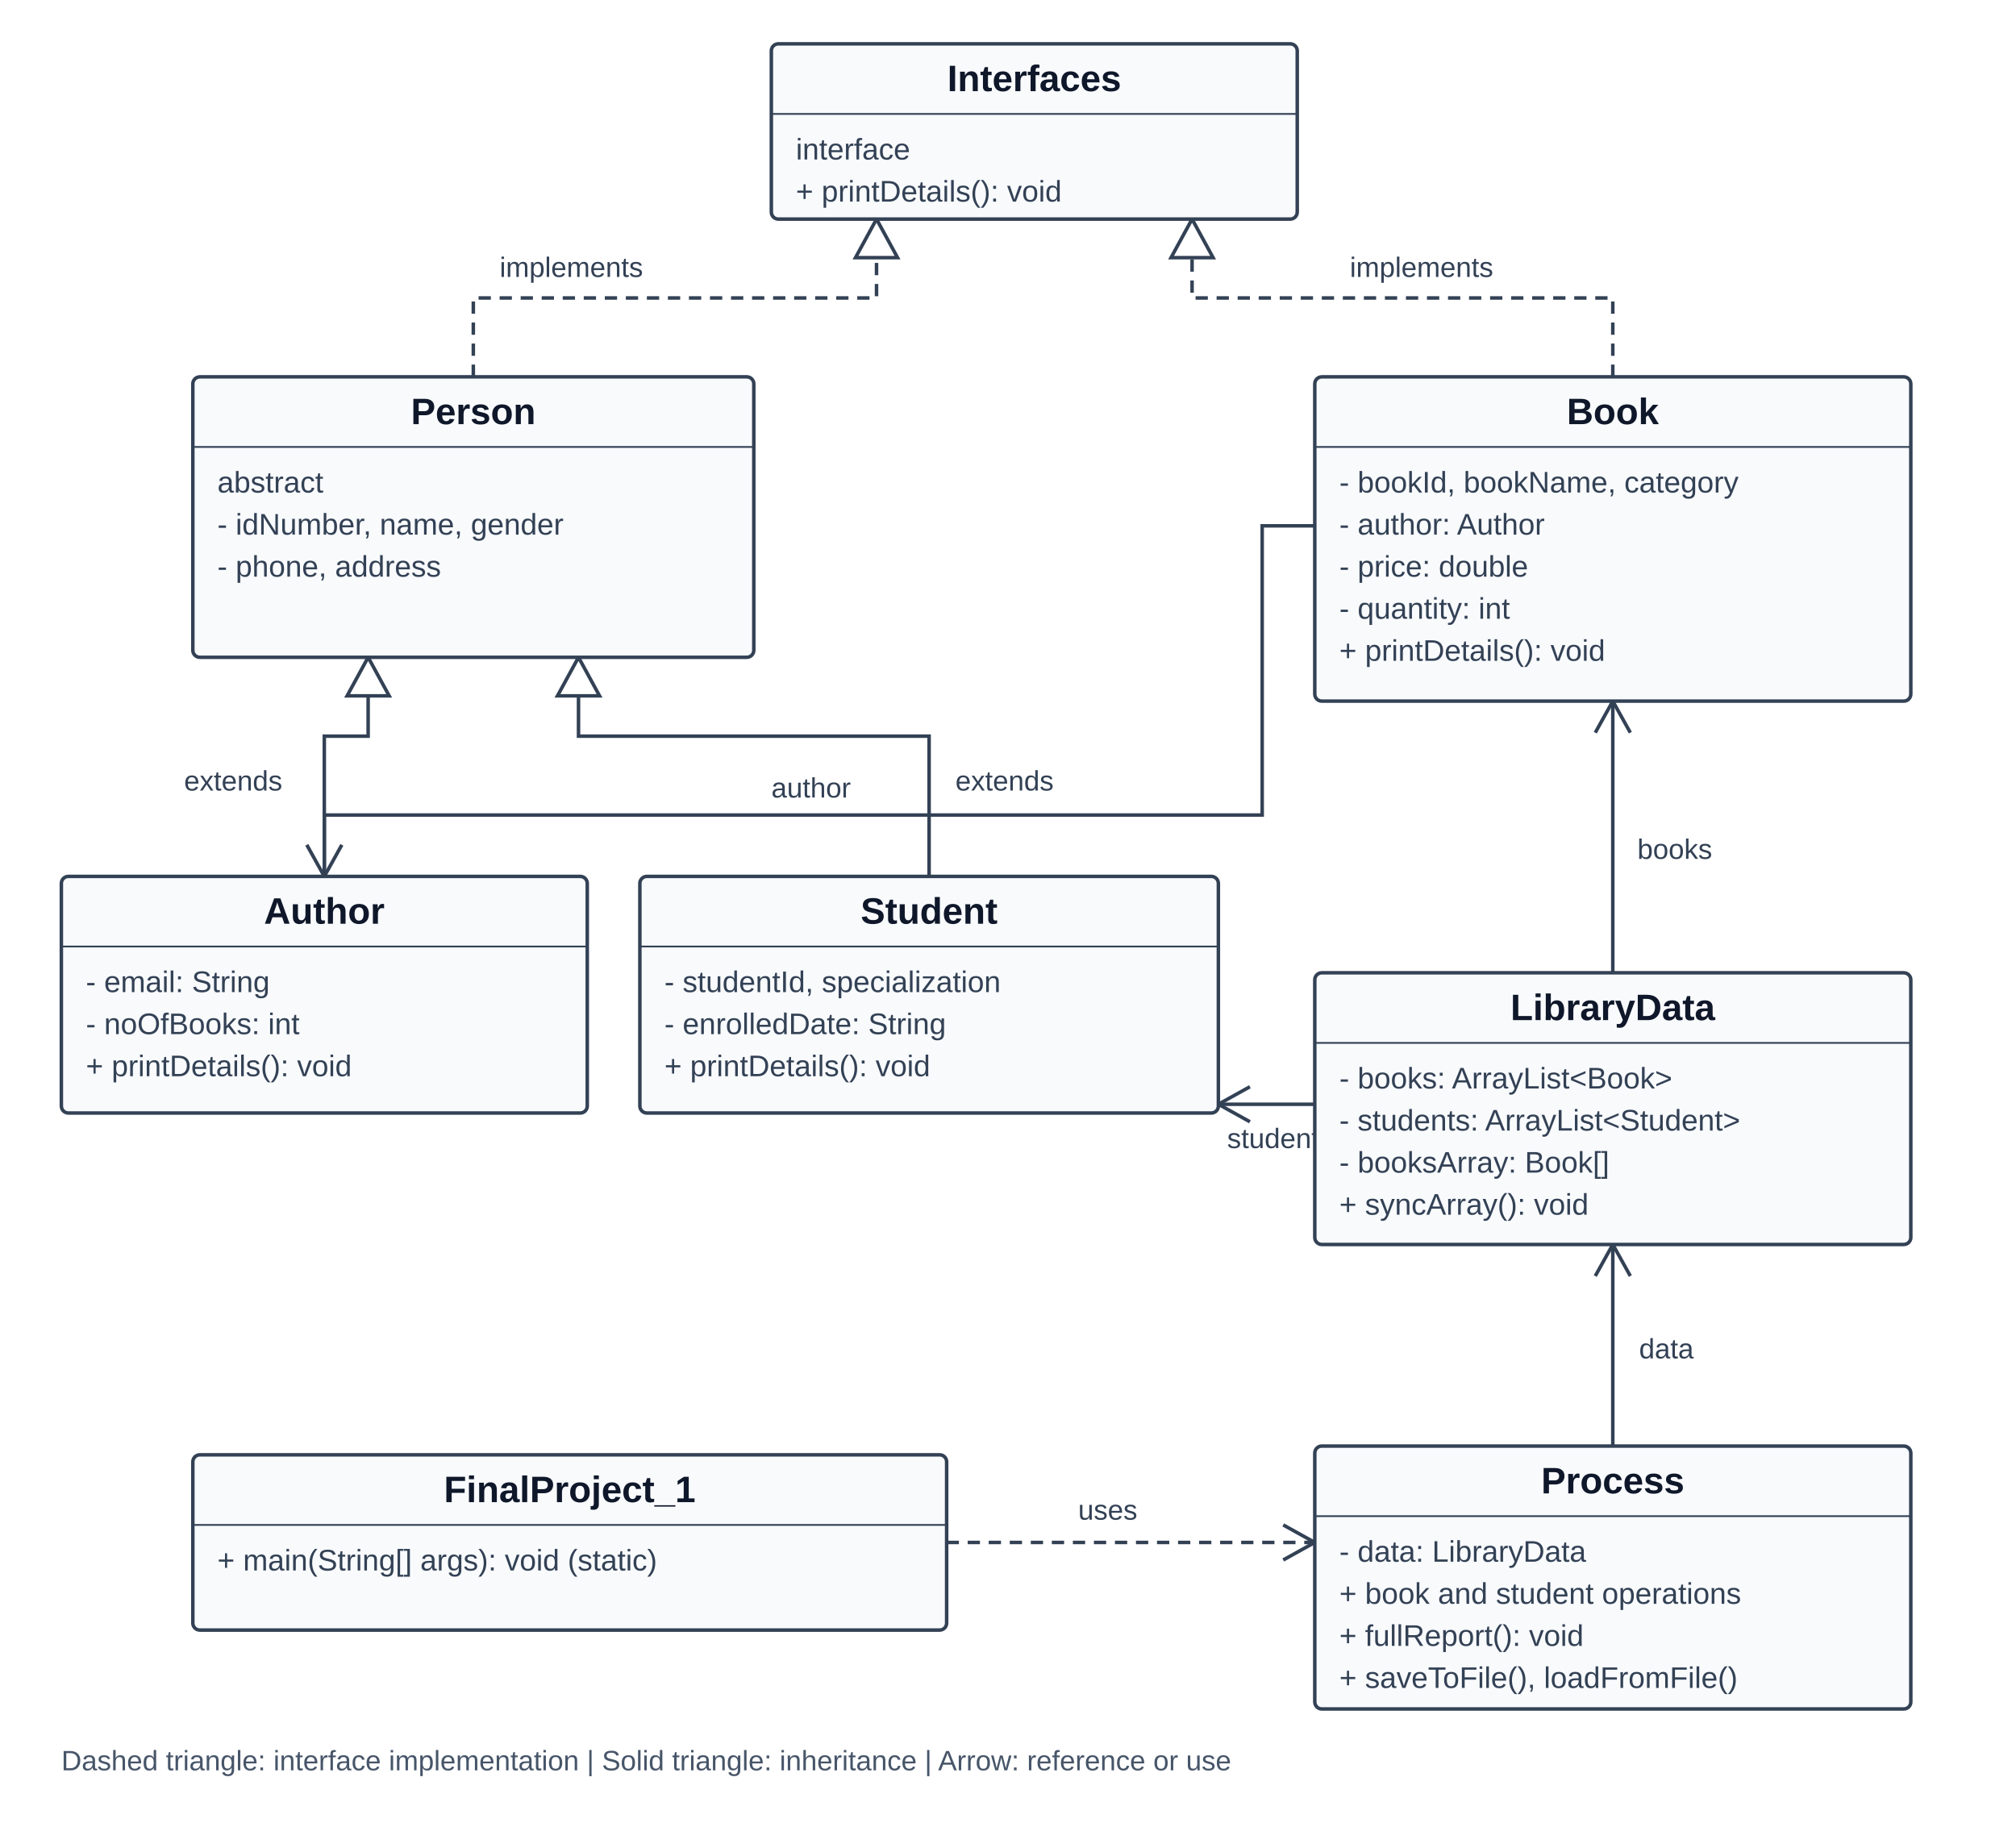
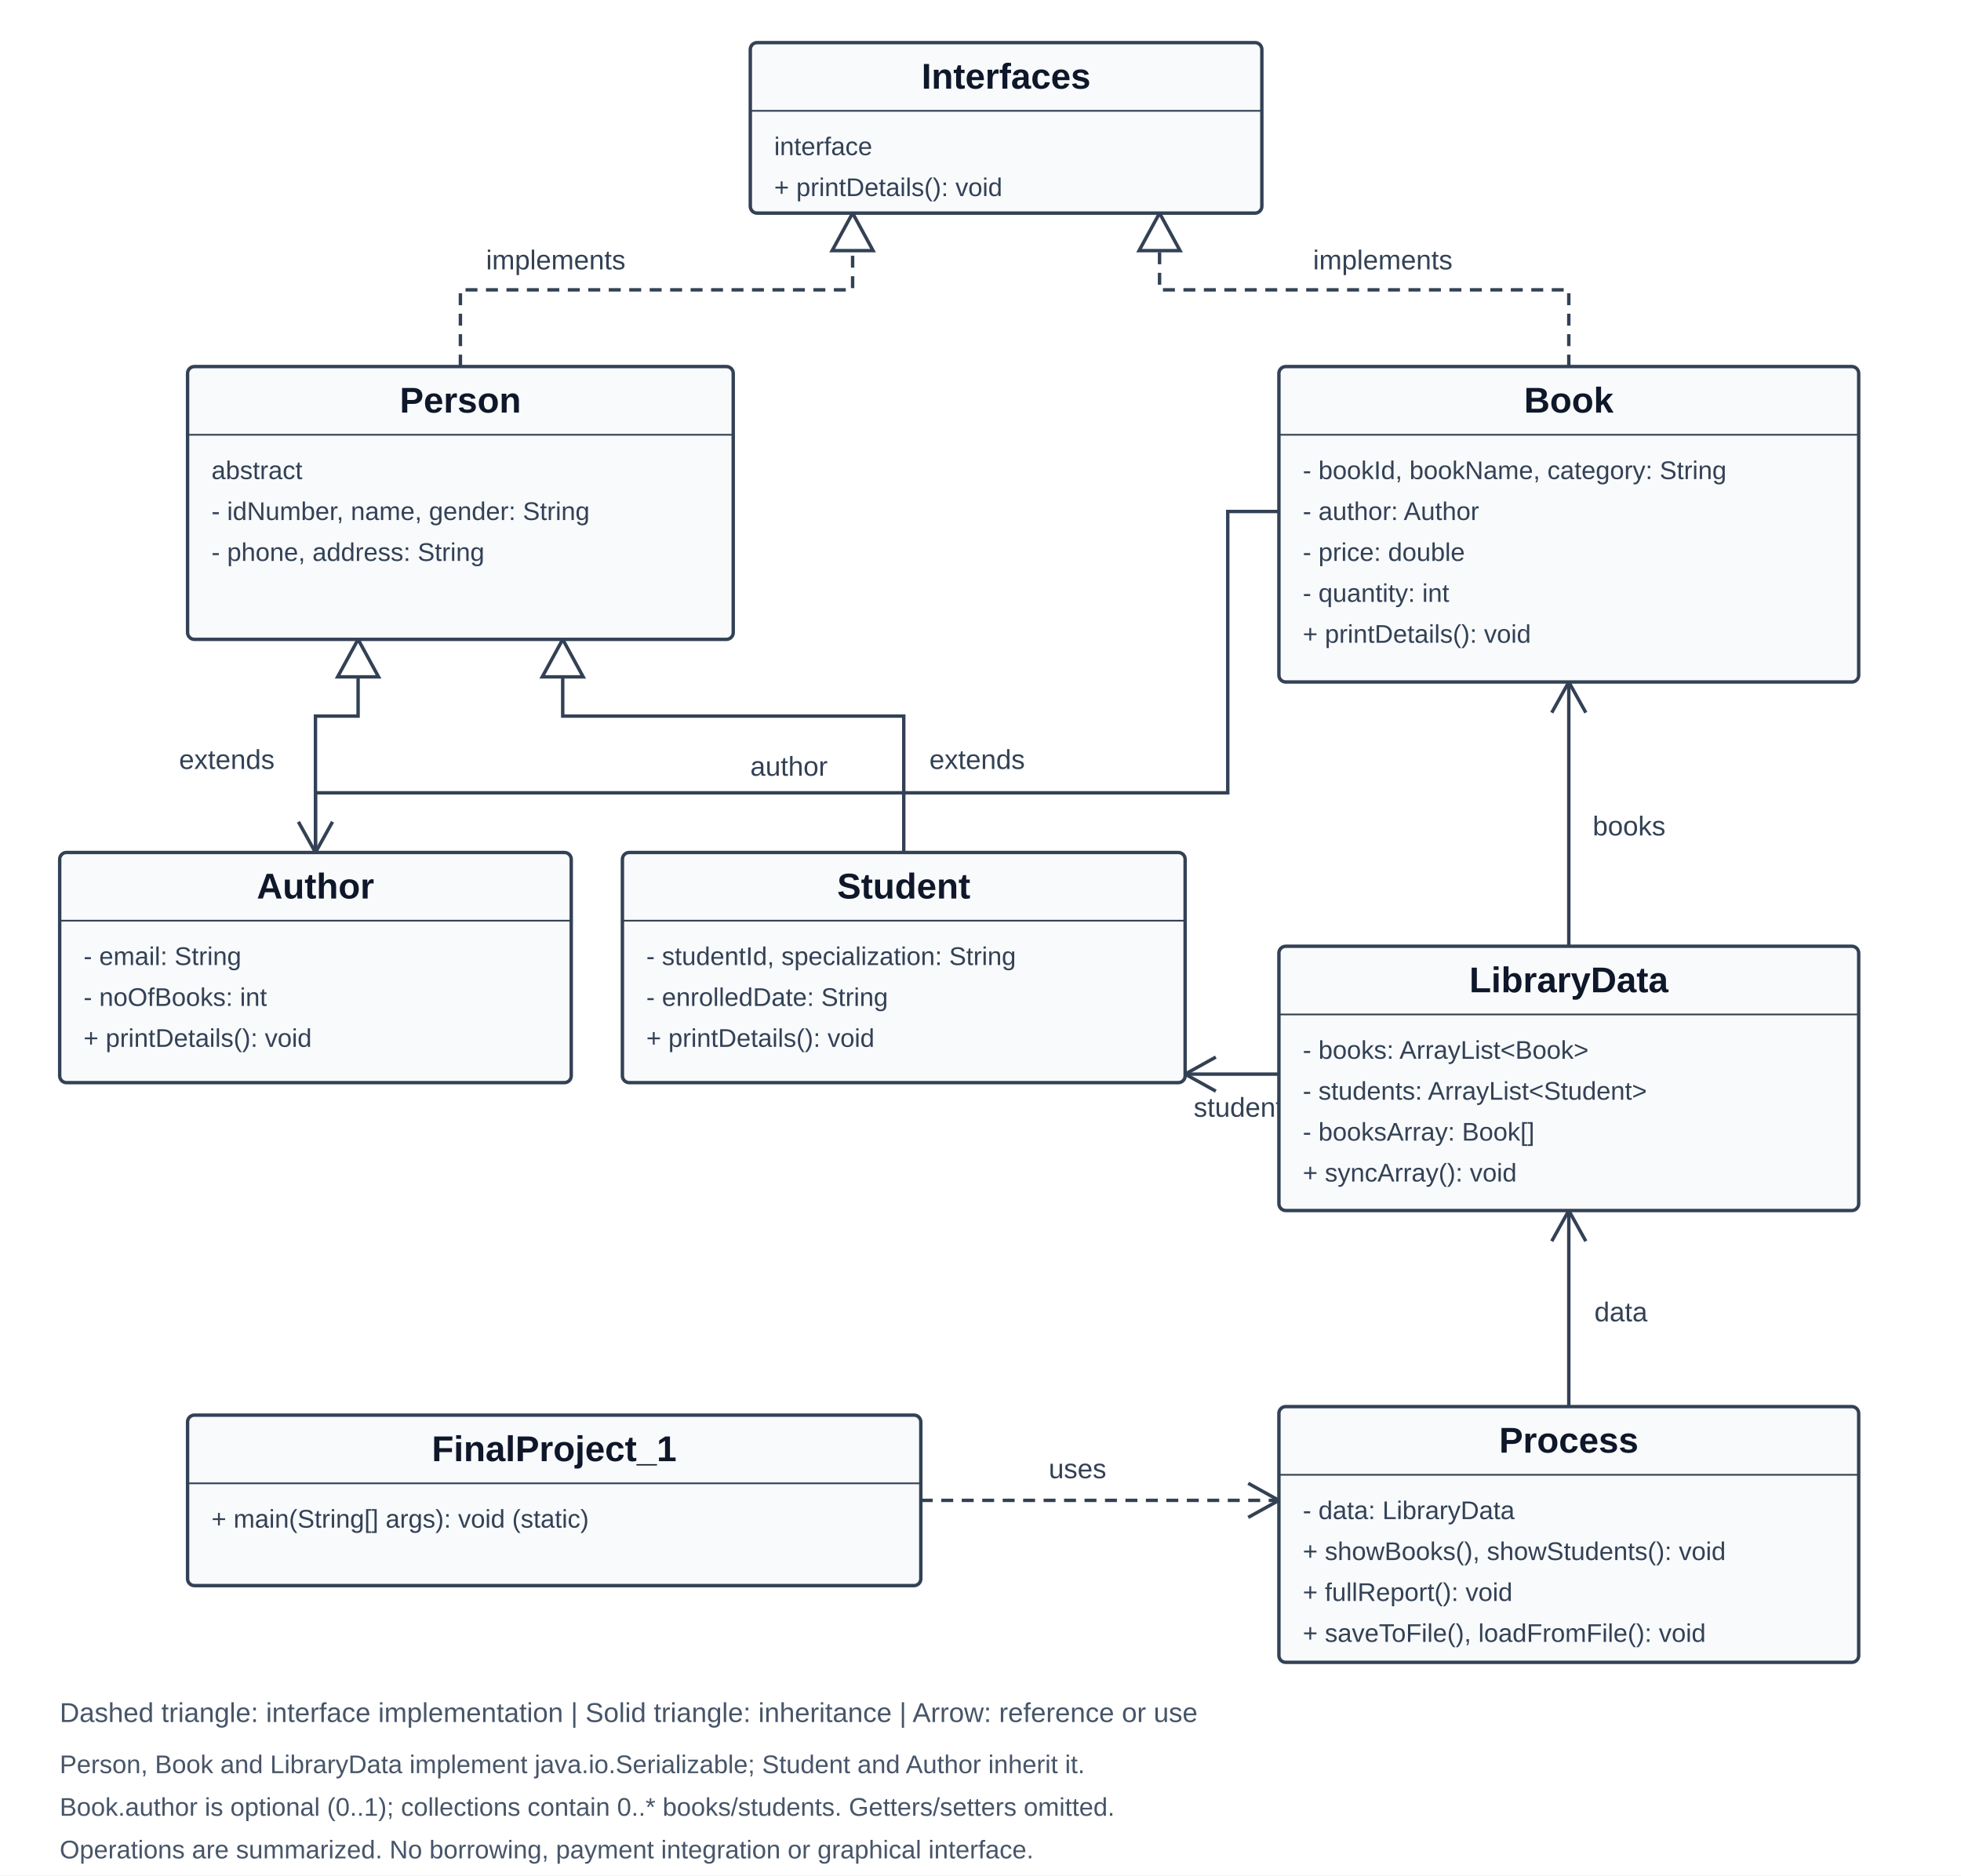
- <svg xmlns="http://www.w3.org/2000/svg" width="1150" height="1040" viewBox="0 0 1150 1040">
-   <rect width="1150" height="1040" fill="#ffffff" />
+ <svg xmlns="http://www.w3.org/2000/svg" width="1150" height="1100" viewBox="0 0 1150 1100">
+   <rect width="1150" height="1100" fill="#ffffff" />
  <defs>
    <marker id="triangle" markerWidth="14" markerHeight="14" refX="12" refY="7" orient="auto">
      <path d="M1,1 L12,7 L1,13 Z" fill="white" stroke="#334155" />
    </marker>
    <marker id="arrow" markerWidth="12" markerHeight="12" refX="10" refY="6" orient="auto">
      <path d="M1,1 L10,6 L1,11" fill="none" stroke="#334155" />
    </marker>
  </defs>
  <path d="M270 215 L270 170 L500 170 L500 125" fill="none" stroke="#334155" stroke-width="2" marker-end="url(#triangle)" stroke-dasharray="7 5" />
  <text x="285" y="158" font-family="Arial, sans-serif" font-size="16" fill="#334155">implements</text>
  <path d="M920 215 L920 170 L680 170 L680 125" fill="none" stroke="#334155" stroke-width="2" marker-end="url(#triangle)" stroke-dasharray="7 5" />
  <text x="770" y="158" font-family="Arial, sans-serif" font-size="16" fill="#334155">implements</text>
  <path d="M185 500 L185 420 L210 420 L210 375" fill="none" stroke="#334155" stroke-width="2" marker-end="url(#triangle)" />
  <text x="105" y="451" font-family="Arial, sans-serif" font-size="16" fill="#334155">extends</text>
  <path d="M530 500 L530 420 L330 420 L330 375" fill="none" stroke="#334155" stroke-width="2" marker-end="url(#triangle)" />
  <text x="545" y="451" font-family="Arial, sans-serif" font-size="16" fill="#334155">extends</text>
  <path d="M750 300 L720 300 L720 465 L185 465 L185 500" fill="none" stroke="#334155" stroke-width="2" marker-end="url(#arrow)" />
  <text x="440" y="455" font-family="Arial, sans-serif" font-size="16" fill="#334155">author</text>
  <path d="M920 555 L920 400" fill="none" stroke="#334155" stroke-width="2" marker-end="url(#arrow)" />
  <text x="934" y="490" font-family="Arial, sans-serif" font-size="16" fill="#334155">books</text>
  <path d="M750 630 L695 630" fill="none" stroke="#334155" stroke-width="2" marker-end="url(#arrow)" />
  <text x="700" y="655" font-family="Arial, sans-serif" font-size="16" fill="#334155">students</text>
  <path d="M920 825 L920 710" fill="none" stroke="#334155" stroke-width="2" marker-end="url(#arrow)" />
  <text x="935" y="775" font-family="Arial, sans-serif" font-size="16" fill="#334155">data</text>
  <path d="M540 880 L750 880" fill="none" stroke="#334155" stroke-width="2" marker-end="url(#arrow)" stroke-dasharray="7 5" />
  <text x="615" y="867" font-family="Arial, sans-serif" font-size="16" fill="#334155">uses</text>
  <g font-family="Arial, sans-serif">
    <rect x="440" y="25" width="300" height="100" rx="4" fill="#f8fafc" stroke="#334155" stroke-width="2" />
    <path d="M440 65 H740" stroke="#334155" />
    <text x="590" y="52" text-anchor="middle" font-size="21" font-weight="bold" fill="#0f172a">Interfaces</text>
-     <text x="454" y="91" font-size="17" fill="#334155">interface</text>
-     <text x="454" y="115" font-size="17" fill="#334155">+ printDetails(): void</text>
+     <text x="454" y="91" font-size="15" fill="#334155">interface</text>
+     <text x="454" y="115" font-size="15" fill="#334155">+ printDetails(): void</text>
  </g>
  <g font-family="Arial, sans-serif">
    <rect x="110" y="215" width="320" height="160" rx="4" fill="#f8fafc" stroke="#334155" stroke-width="2" />
    <path d="M110 255 H430" stroke="#334155" />
    <text x="270" y="242" text-anchor="middle" font-size="21" font-weight="bold" fill="#0f172a">Person</text>
-     <text x="124" y="281" font-size="17" fill="#334155">abstract</text>
-     <text x="124" y="305" font-size="17" fill="#334155">- idNumber, name, gender</text>
-     <text x="124" y="329" font-size="17" fill="#334155">- phone, address</text>
+     <text x="124" y="281" font-size="15" fill="#334155">abstract</text>
+     <text x="124" y="305" font-size="15" fill="#334155">- idNumber, name, gender: String</text>
+     <text x="124" y="329" font-size="15" fill="#334155">- phone, address: String</text>
  </g>
  <g font-family="Arial, sans-serif">
    <rect x="750" y="215" width="340" height="185" rx="4" fill="#f8fafc" stroke="#334155" stroke-width="2" />
    <path d="M750 255 H1090" stroke="#334155" />
    <text x="920" y="242" text-anchor="middle" font-size="21" font-weight="bold" fill="#0f172a">Book</text>
-     <text x="764" y="281" font-size="17" fill="#334155">- bookId, bookName, category</text>
-     <text x="764" y="305" font-size="17" fill="#334155">- author: Author</text>
-     <text x="764" y="329" font-size="17" fill="#334155">- price: double</text>
-     <text x="764" y="353" font-size="17" fill="#334155">- quantity: int</text>
-     <text x="764" y="377" font-size="17" fill="#334155">+ printDetails(): void</text>
+     <text x="764" y="281" font-size="15" fill="#334155">- bookId, bookName, category: String</text>
+     <text x="764" y="305" font-size="15" fill="#334155">- author: Author</text>
+     <text x="764" y="329" font-size="15" fill="#334155">- price: double</text>
+     <text x="764" y="353" font-size="15" fill="#334155">- quantity: int</text>
+     <text x="764" y="377" font-size="15" fill="#334155">+ printDetails(): void</text>
  </g>
  <g font-family="Arial, sans-serif">
    <rect x="35" y="500" width="300" height="135" rx="4" fill="#f8fafc" stroke="#334155" stroke-width="2" />
    <path d="M35 540 H335" stroke="#334155" />
    <text x="185" y="527" text-anchor="middle" font-size="21" font-weight="bold" fill="#0f172a">Author</text>
-     <text x="49" y="566" font-size="17" fill="#334155">- email: String</text>
-     <text x="49" y="590" font-size="17" fill="#334155">- noOfBooks: int</text>
-     <text x="49" y="614" font-size="17" fill="#334155">+ printDetails(): void</text>
+     <text x="49" y="566" font-size="15" fill="#334155">- email: String</text>
+     <text x="49" y="590" font-size="15" fill="#334155">- noOfBooks: int</text>
+     <text x="49" y="614" font-size="15" fill="#334155">+ printDetails(): void</text>
  </g>
  <g font-family="Arial, sans-serif">
    <rect x="365" y="500" width="330" height="135" rx="4" fill="#f8fafc" stroke="#334155" stroke-width="2" />
    <path d="M365 540 H695" stroke="#334155" />
    <text x="530" y="527" text-anchor="middle" font-size="21" font-weight="bold" fill="#0f172a">Student</text>
-     <text x="379" y="566" font-size="17" fill="#334155">- studentId, specialization</text>
-     <text x="379" y="590" font-size="17" fill="#334155">- enrolledDate: String</text>
-     <text x="379" y="614" font-size="17" fill="#334155">+ printDetails(): void</text>
+     <text x="379" y="566" font-size="15" fill="#334155">- studentId, specialization: String</text>
+     <text x="379" y="590" font-size="15" fill="#334155">- enrolledDate: String</text>
+     <text x="379" y="614" font-size="15" fill="#334155">+ printDetails(): void</text>
  </g>
  <g font-family="Arial, sans-serif">
    <rect x="750" y="555" width="340" height="155" rx="4" fill="#f8fafc" stroke="#334155" stroke-width="2" />
    <path d="M750 595 H1090" stroke="#334155" />
    <text x="920" y="582" text-anchor="middle" font-size="21" font-weight="bold" fill="#0f172a">LibraryData</text>
-     <text x="764" y="621" font-size="17" fill="#334155">- books: ArrayList&lt;Book&gt;</text>
-     <text x="764" y="645" font-size="17" fill="#334155">- students: ArrayList&lt;Student&gt;</text>
-     <text x="764" y="669" font-size="17" fill="#334155">- booksArray: Book[]</text>
-     <text x="764" y="693" font-size="17" fill="#334155">+ syncArray(): void</text>
+     <text x="764" y="621" font-size="15" fill="#334155">- books: ArrayList&lt;Book&gt;</text>
+     <text x="764" y="645" font-size="15" fill="#334155">- students: ArrayList&lt;Student&gt;</text>
+     <text x="764" y="669" font-size="15" fill="#334155">- booksArray: Book[]</text>
+     <text x="764" y="693" font-size="15" fill="#334155">+ syncArray(): void</text>
  </g>
  <g font-family="Arial, sans-serif">
    <rect x="750" y="825" width="340" height="150" rx="4" fill="#f8fafc" stroke="#334155" stroke-width="2" />
    <path d="M750 865 H1090" stroke="#334155" />
    <text x="920" y="852" text-anchor="middle" font-size="21" font-weight="bold" fill="#0f172a">Process</text>
-     <text x="764" y="891" font-size="17" fill="#334155">- data: LibraryData</text>
-     <text x="764" y="915" font-size="17" fill="#334155">+ book and student operations</text>
-     <text x="764" y="939" font-size="17" fill="#334155">+ fullReport(): void</text>
-     <text x="764" y="963" font-size="17" fill="#334155">+ saveToFile(), loadFromFile()</text>
+     <text x="764" y="891" font-size="15" fill="#334155">- data: LibraryData</text>
+     <text x="764" y="915" font-size="15" fill="#334155">+ showBooks(), showStudents(): void</text>
+     <text x="764" y="939" font-size="15" fill="#334155">+ fullReport(): void</text>
+     <text x="764" y="963" font-size="15" fill="#334155">+ saveToFile(), loadFromFile(): void</text>
  </g>
  <g font-family="Arial, sans-serif">
    <rect x="110" y="830" width="430" height="100" rx="4" fill="#f8fafc" stroke="#334155" stroke-width="2" />
    <path d="M110 870 H540" stroke="#334155" />
    <text x="325" y="857" text-anchor="middle" font-size="21" font-weight="bold" fill="#0f172a">FinalProject_1</text>
-     <text x="124" y="896" font-size="17" fill="#334155">+ main(String[] args): void (static)</text>
+     <text x="124" y="896" font-size="15" fill="#334155">+ main(String[] args): void (static)</text>
  </g>
  <text x="35" y="1010" font-family="Arial, sans-serif" font-size="16" fill="#475569">Dashed triangle: interface implementation | Solid triangle: inheritance | Arrow: reference or use</text>
+   <text x="35" y="1040" font-family="Arial, sans-serif" font-size="15" fill="#475569">Person, Book and LibraryData implement java.io.Serializable; Student and Author inherit it.</text>
+   <text x="35" y="1065" font-family="Arial, sans-serif" font-size="15" fill="#475569">Book.author is optional (0..1); collections contain 0..* books/students. Getters/setters omitted.</text>
+   <text x="35" y="1090" font-family="Arial, sans-serif" font-size="15" fill="#475569">Operations are summarized. No borrowing, payment integration or graphical interface.</text>
</svg>
